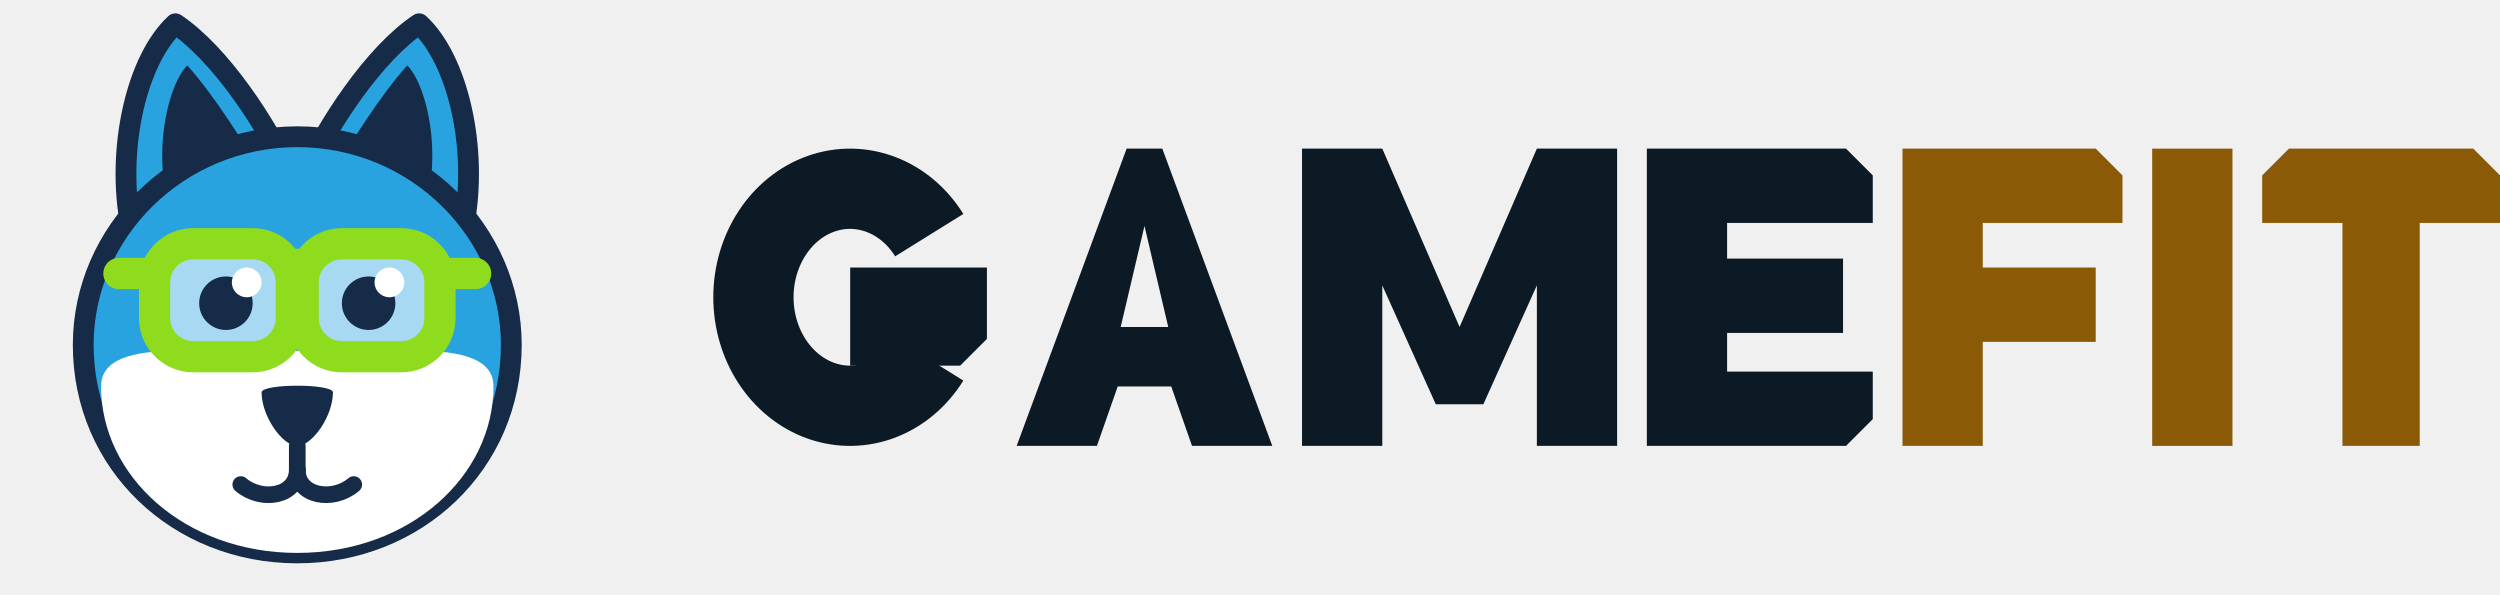
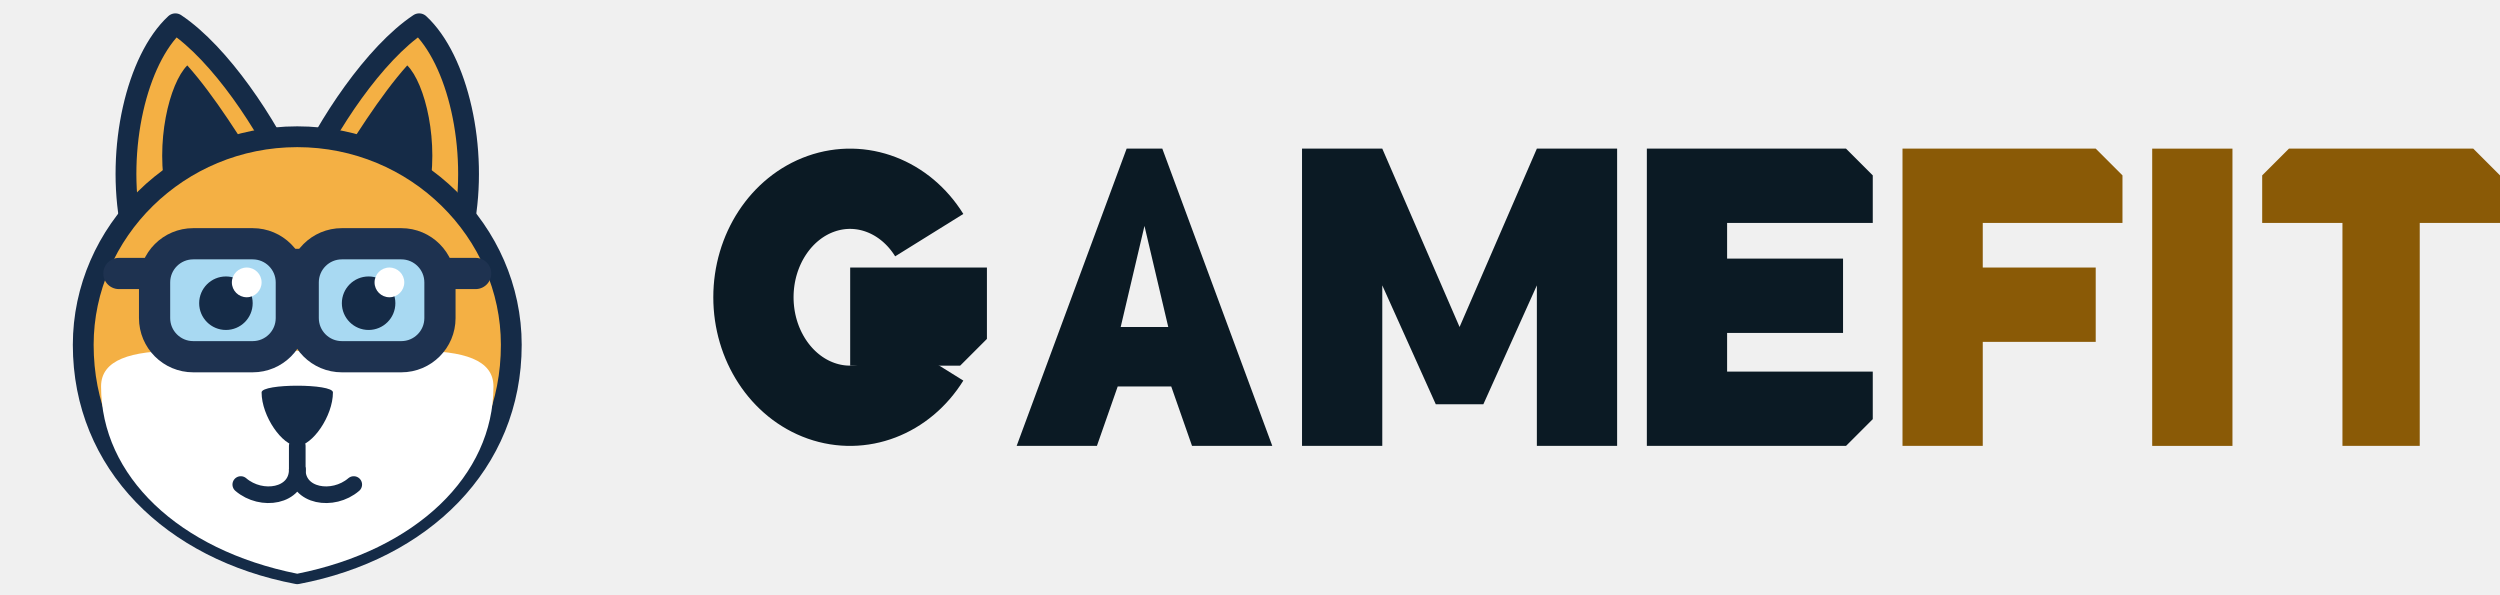
<svg xmlns="http://www.w3.org/2000/svg" viewBox="0 0 841 200" width="841" height="200" role="img" aria-label="GameFit">
  <g stroke="#152B47" stroke-width="7" stroke-linejoin="round" stroke-linecap="round">
-     <path d="M44,76 C39,50 46,20 59,8 C74,18 90,42 98,60 Z" fill="#29A3E0" />
-     <path d="M156,76 C161,50 154,20 141,8 C126,18 110,42 102,60 Z" fill="#29A3E0" />
+     <path d="M44,76 C39,50 46,20 59,8 C74,18 90,42 98,60 Z" fill="#F4B044" />
+     <path d="M156,76 C161,50 154,20 141,8 C126,18 110,42 102,60 Z" fill="#F4B044" />
    <path d="M56,66 C52,48 57,28 63,22 C72,32 82,48 88,58 Z" fill="#152B47" stroke="none" />
    <path d="M144,66 C148,48 143,28 137,22 C128,32 118,48 112,58 Z" fill="#152B47" stroke="none" />
-     <path d="M100,46 C60,46 28,78 28,116 C28,156 60,186 100,186 C140,186 172,156 172,116 C172,78 140,46 100,46 Z" fill="#29A3E0" />
-     <path d="M34,130 C34,121 44,118 60,118 L140,118 C156,118 166,121 166,130 C166,160 138,186 100,186 C62,186 34,160 34,130 Z" fill="#FFFFFF" stroke="none" />
-     <path d="M40,92 L52,92" fill="none" stroke="#8FDC1E" stroke-width="10.5" />
-     <path d="M148,92 L160,92" fill="none" stroke="#8FDC1E" stroke-width="10.5" />
-     <path d="M97,90 L103,90" fill="none" stroke="#8FDC1E" stroke-width="12.6" />
-     <rect x="52" y="82" width="46" height="38" rx="13" fill="#A8D9F2" stroke="#8FDC1E" stroke-width="10.5" />
-     <rect x="102" y="82" width="46" height="38" rx="13" fill="#A8D9F2" stroke="#8FDC1E" stroke-width="10.5" />
+     <path d="M100,46 C60,46 28,78 28,116 C28,156 58,185 100,193 C142,185 172,156 172,116 C172,78 140,46 100,46 Z" fill="#F4B044" />
+     <path d="M34,130 C34,121 44,118 60,118 L140,118 C156,118 166,121 166,130 C166,160 140,185 100,193 C60,185 34,160 34,130 Z" fill="#FFFFFF" stroke="none" />
+     <path d="M40,92 L52,92" fill="none" stroke="#1E3250" stroke-width="10.5" />
+     <path d="M148,92 L160,92" fill="none" stroke="#1E3250" stroke-width="10.5" />
+     <path d="M97,90 L103,90" fill="none" stroke="#1E3250" stroke-width="12.6" />
+     <rect x="52" y="82" width="46" height="38" rx="13" fill="#A8D9F2" stroke="#1E3250" stroke-width="10.5" />
+     <rect x="102" y="82" width="46" height="38" rx="13" fill="#A8D9F2" stroke="#1E3250" stroke-width="10.5" />
    <circle cx="76" cy="102" r="9" fill="#152B47" stroke="none" />
    <circle cx="124" cy="102" r="9" fill="#152B47" stroke="none" />
    <circle cx="83" cy="95" r="5" fill="#FFFFFF" stroke="none" />
    <circle cx="131" cy="95" r="5" fill="#FFFFFF" stroke="none" />
    <path d="M88,132 C88,129 112,129 112,132 C112,140 105,150 100,150 C95,150 88,140 88,132 Z" fill="#152B47" stroke="none" />
    <path d="M100,150 L100,158" fill="none" stroke="#152B47" stroke-width="5.6" />
    <path d="M100,158 C100,167 88,169 81,163" fill="none" stroke="#152B47" stroke-width="5.6" />
    <path d="M100,158 C100,167 112,169 119,163" fill="none" stroke="#152B47" stroke-width="5.6" />
  </g>
  <g transform="translate(240,50)">
    <g transform="translate(0,0)">
      <path d="M72.6,29.1 A32.5,36.5 0 1 0 72.6,70.9" stroke-width="27" stroke-linecap="butt" fill="none" stroke="#0B1A24" />
      <path d="M46,40 L92,40 L92,64 L83,73 L46,73 Z" fill="#0B1A24" />
    </g>
    <g transform="translate(102,0)">
      <path d="M37,0 L49,0 L86,100 L59,100 L52,80 L34,80 L27,100 L0,100 Z M43,26 L35,60 L51,60 Z" fill-rule="evenodd" fill="#0B1A24" />
    </g>
    <g transform="translate(198,0)">
      <path d="M0,100 L0,0 L27,0 L53,60 L79,0 L106,0 L106,100 L79,100 L79,46 L61,86 L45,86 L27,46 L27,100 Z" fill="#0B1A24" />
    </g>
    <g transform="translate(314,0)">
      <path d="M0,0 L67,0 L76,9 L76,25 L27,25 L27,37 L66,37 L66,62 L27,62 L27,75 L76,75 L76,91 L67,100 L0,100 Z" fill="#0B1A24" />
    </g>
    <g transform="translate(400,0)">
      <path d="M0,0 L65,0 L74,9 L74,25 L27,25 L27,40 L65,40 L65,65 L27,65 L27,100 L0,100 Z" fill="#8A5A06" />
    </g>
    <g transform="translate(484,0)">
      <path d="M0,0 L27,0 L27,100 L0,100 Z" fill="#8A5A06" />
    </g>
    <g transform="translate(521,0)">
      <path d="M9,0 L71,0 L80,9 L80,25 L53,25 L53,100 L27,100 L27,25 L0,25 L0,9 Z" fill="#8A5A06" />
    </g>
  </g>
</svg>
